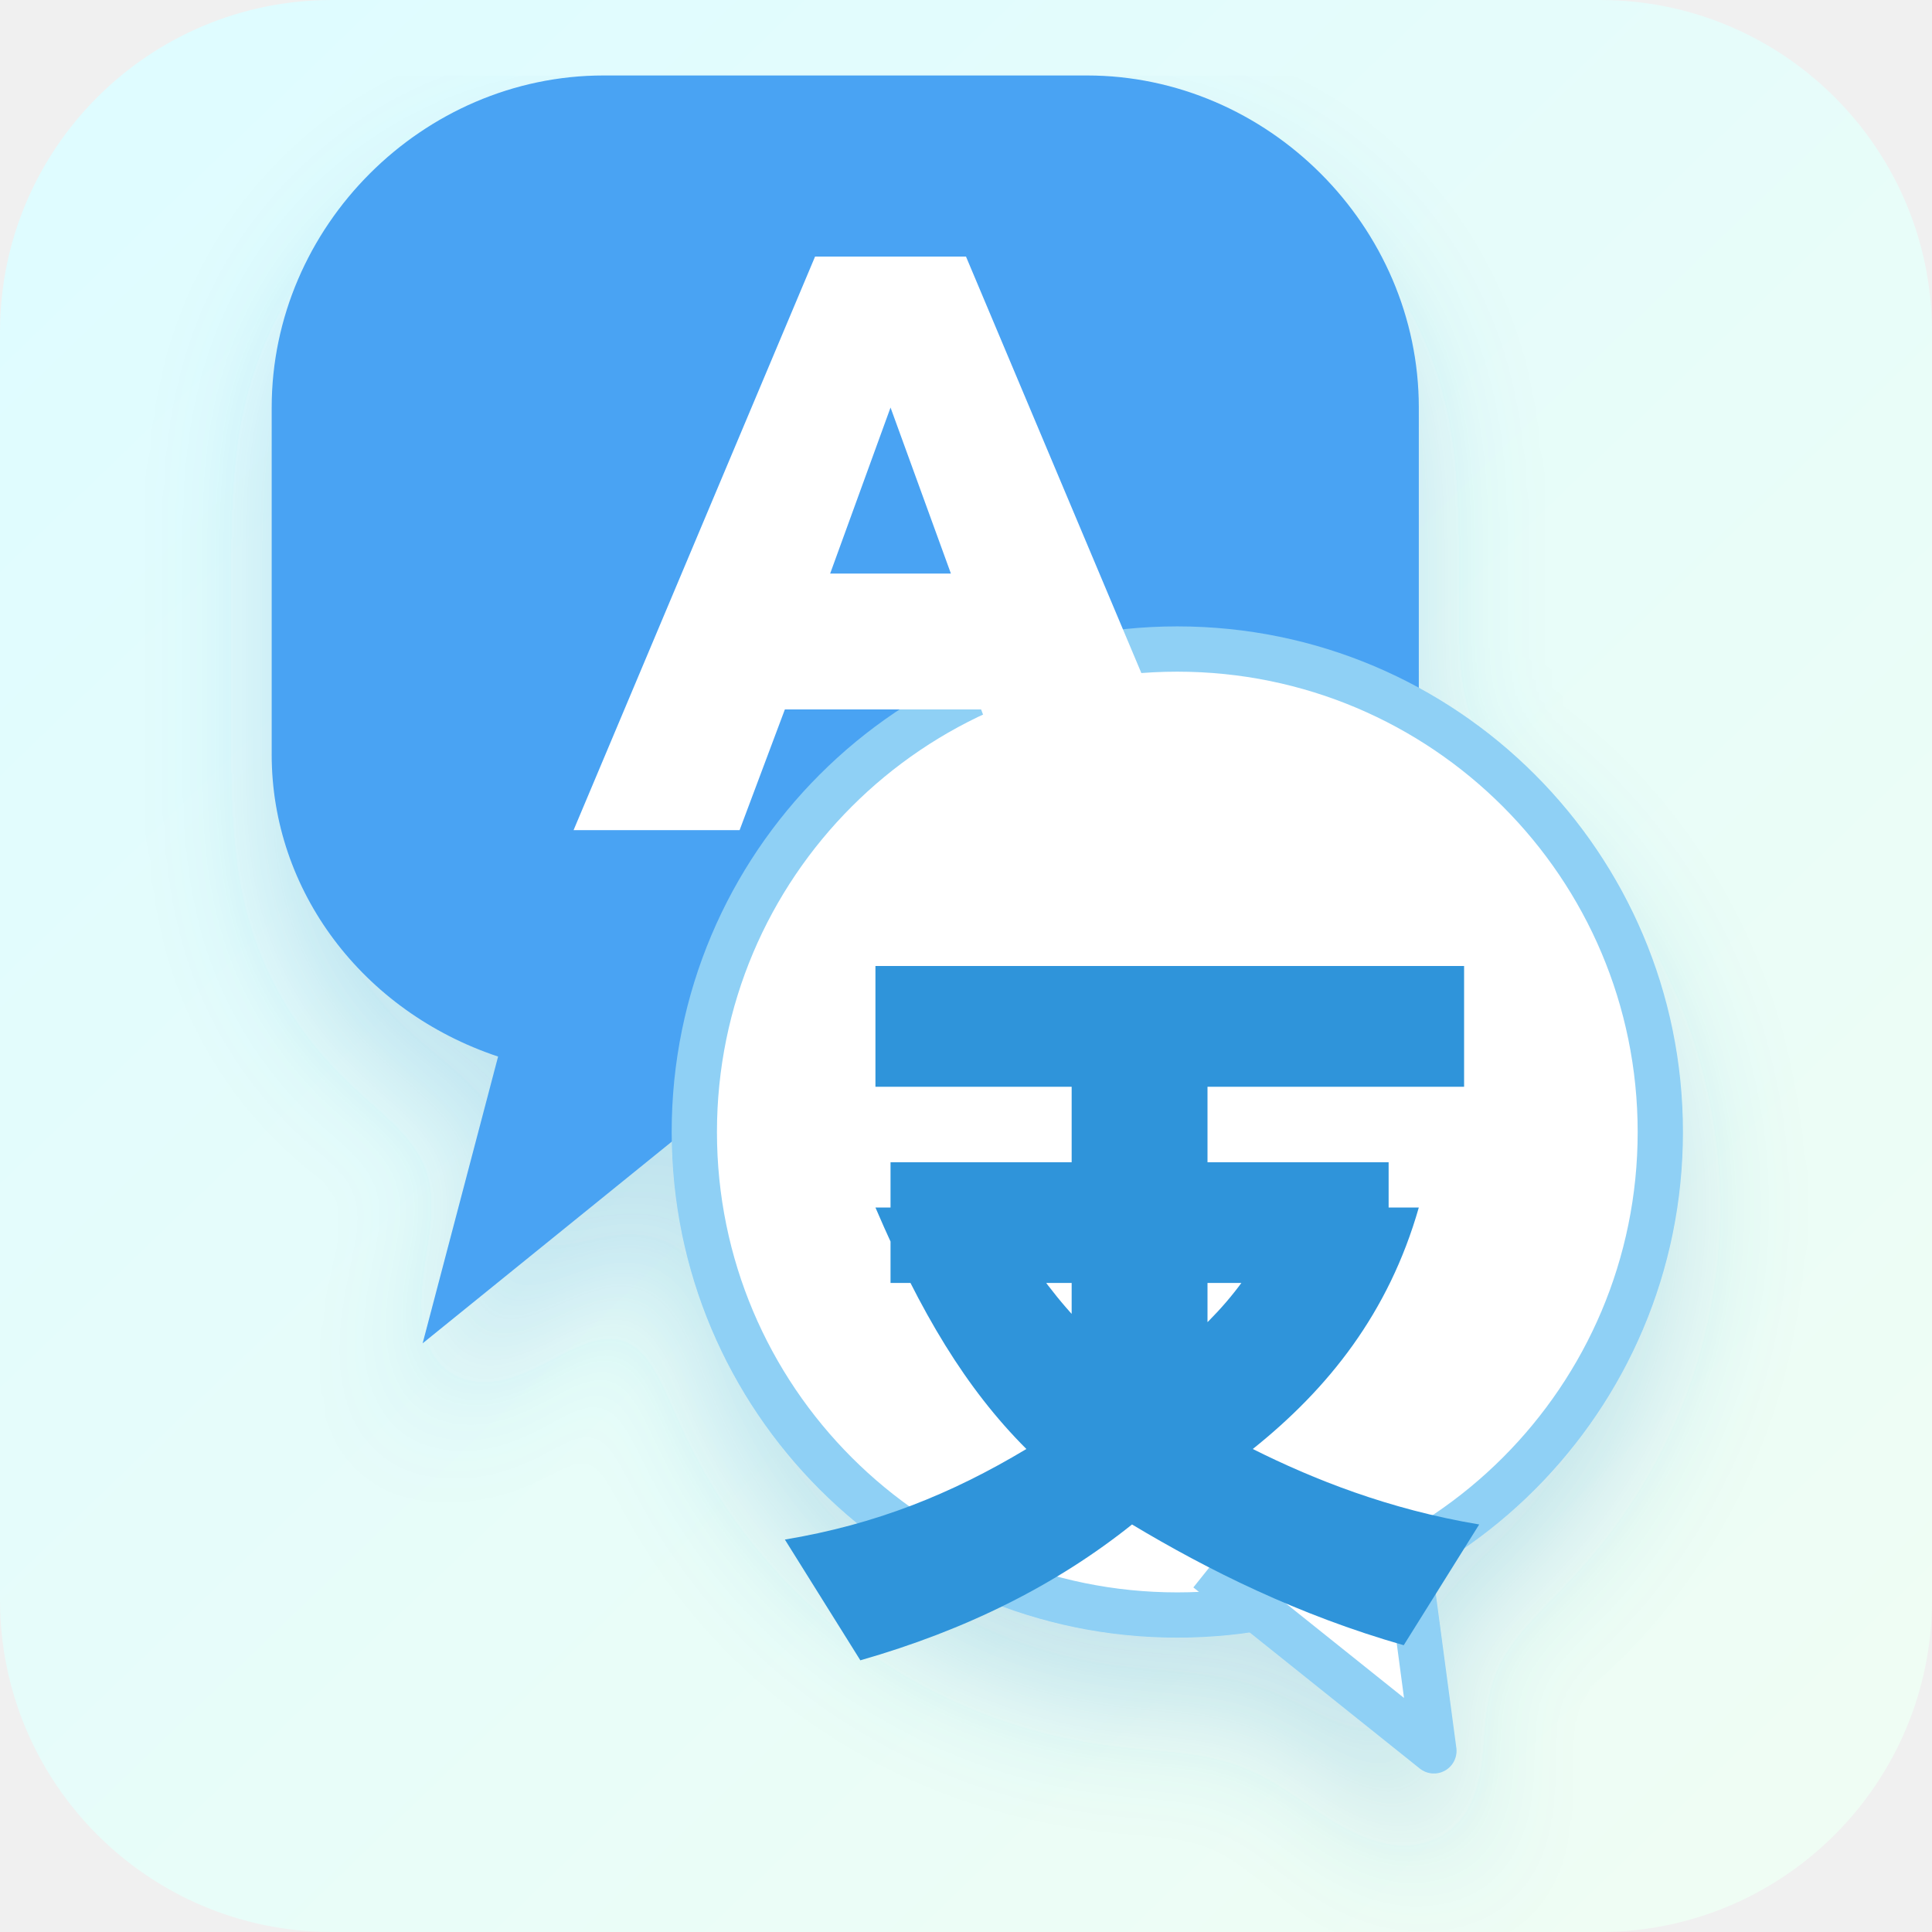
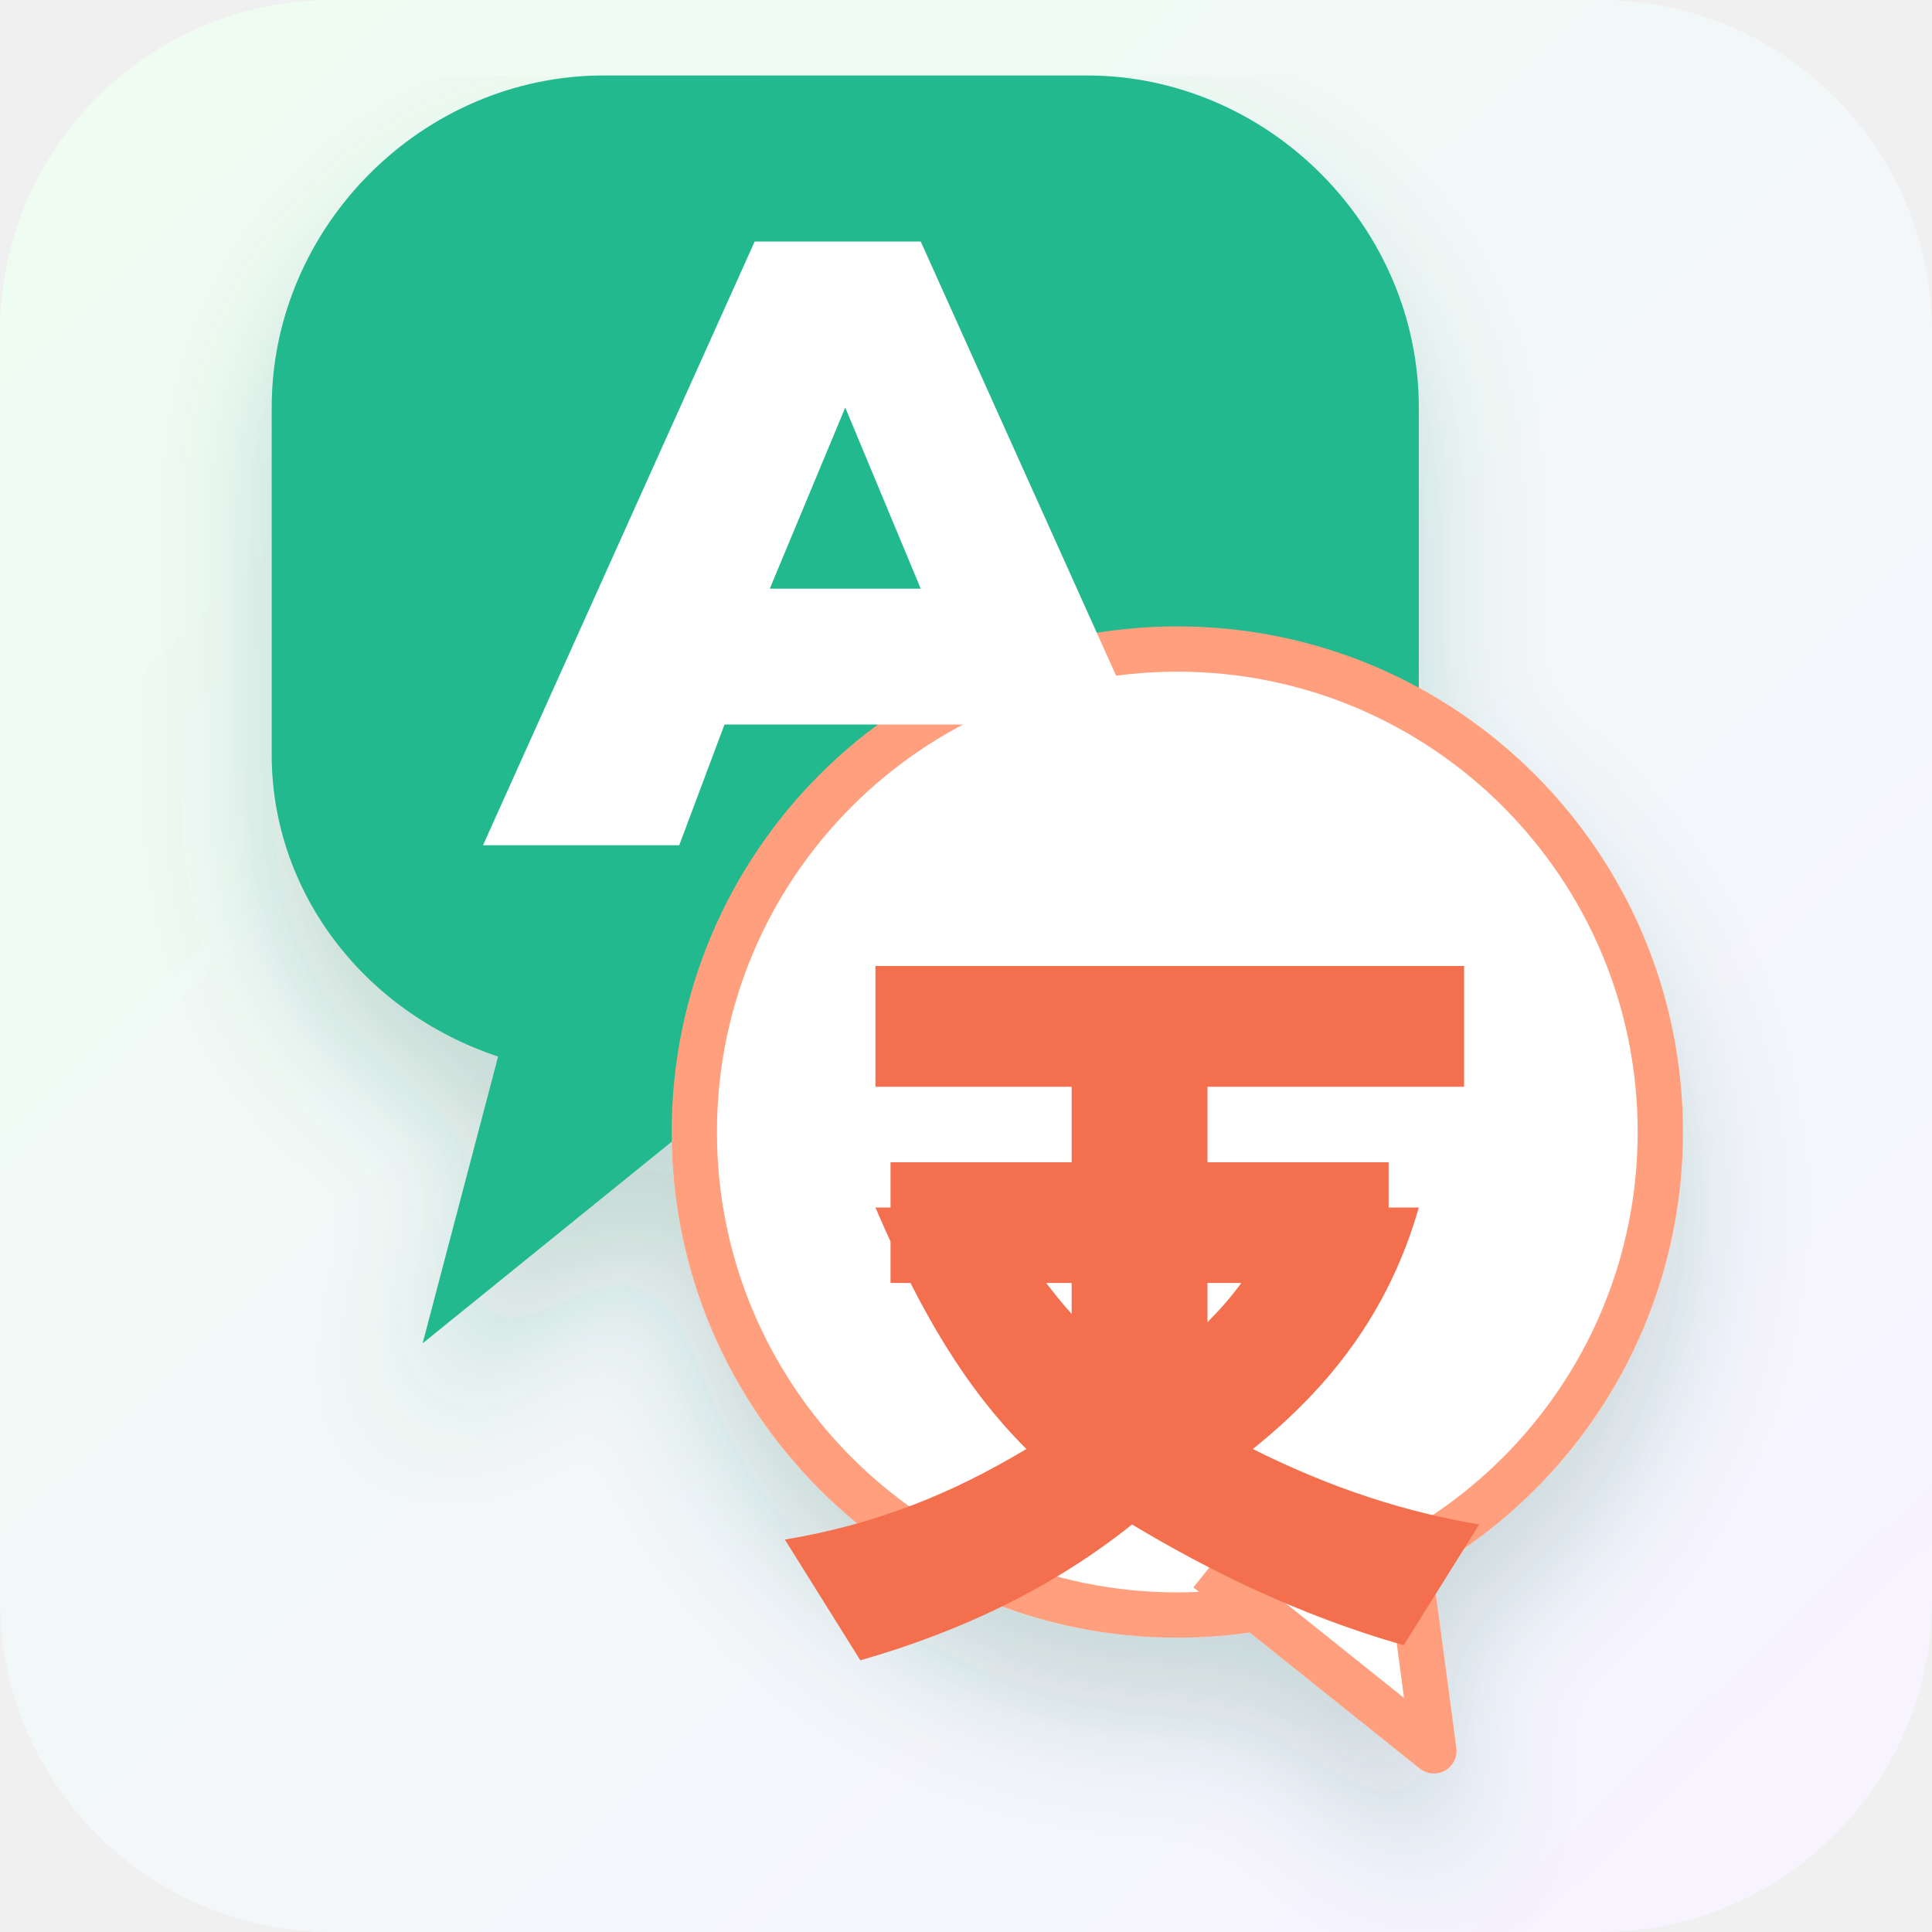
<svg xmlns="http://www.w3.org/2000/svg" viewBox="0 0 128 128" role="img" aria-label="LingoTrans">
  <defs>
    <linearGradient id="bg" x1="10" y1="8" x2="118" y2="120" gradientUnits="userSpaceOnUse">
-       <stop stop-color="#dffcff" />
-       <stop offset="1" stop-color="#effdf4" />
+       <stop stop-color="#eefcf2" />
+       <stop offset="1" stop-color="#f7f3ff" />
    </linearGradient>
    <filter id="shadow" x="-20%" y="-20%" width="140%" height="140%">
-       <feDropShadow dx="0" dy="5" stdDeviation="4" flood-color="#3c8fc5" flood-opacity=".22" />
+       <feDropShadow dx="0" dy="5" stdDeviation="4" flood-color="#27745d" flood-opacity=".22" />
    </filter>
  </defs>
  <rect width="128" height="128" rx="22" fill="url(#bg)" />
  <g filter="url(#shadow)">
-     <path d="M18 27c0-12 10-22 22-22h32c12 0 22 10 22 22v23c0 12-10 22-22 22H49L28 89l5-19C24 67 18 59 18 50V27z" fill="#4aa3f3" />
-     <circle cx="78" cy="75" r="32" fill="#fff" stroke="#8fd0f5" stroke-width="3" />
-     <path d="M93 101l2 15-15-12" fill="#fff" stroke="#8fd0f5" stroke-width="3" stroke-linejoin="round" />
+     <path d="M18 27c0-12 10-22 22-22h32c12 0 22 10 22 22v23c0 12-10 22-22 22H49L28 89l5-19C24 67 18 59 18 50V27z" fill="#22b98f" />
+     <circle cx="78" cy="75" r="32" fill="#fff" stroke="#ff9f7d" stroke-width="3" />
+     <path d="M93 101l2 15-15-12" fill="#fff" stroke="#ff9f7d" stroke-width="3" stroke-linejoin="round" />
  </g>
-   <path d="M38 55L54 17h10l16 38H68l-3-8H52l-3 8H38zm17-17h8l-4-11-4 11z" fill="#fff" />
-   <path d="M58 64h39v8H80v5h12v8H80v15h-9V85H59v-8h12v-5H58v-8zm8 16c3 5 6 9 10 11 4-3 7-6 9-11h9c-2 7-6 12-11 16 4 2 9 4 15 5l-5 8c-7-2-13-5-18-8-5 4-11 7-18 9l-5-8c6-1 11-3 16-6-4-4-7-9-10-16h8z" fill="#2f94da" />
+   <path d="M32 56L50 16h11l18 40H67l-3-8H48l-3 8H32zm19-17h10l-5-12-5 12z" fill="#fff" />
+   <path d="M58 64h39v8H80v5h12v8H80v15h-9V85H59v-8h12v-5H58v-8zm8 16c3 5 6 9 10 11 4-3 7-6 9-11h9c-2 7-6 12-11 16 4 2 9 4 15 5l-5 8c-7-2-13-5-18-8-5 4-11 7-18 9l-5-8c6-1 11-3 16-6-4-4-7-9-10-16h8z" fill="#f36f4d" />
</svg>
